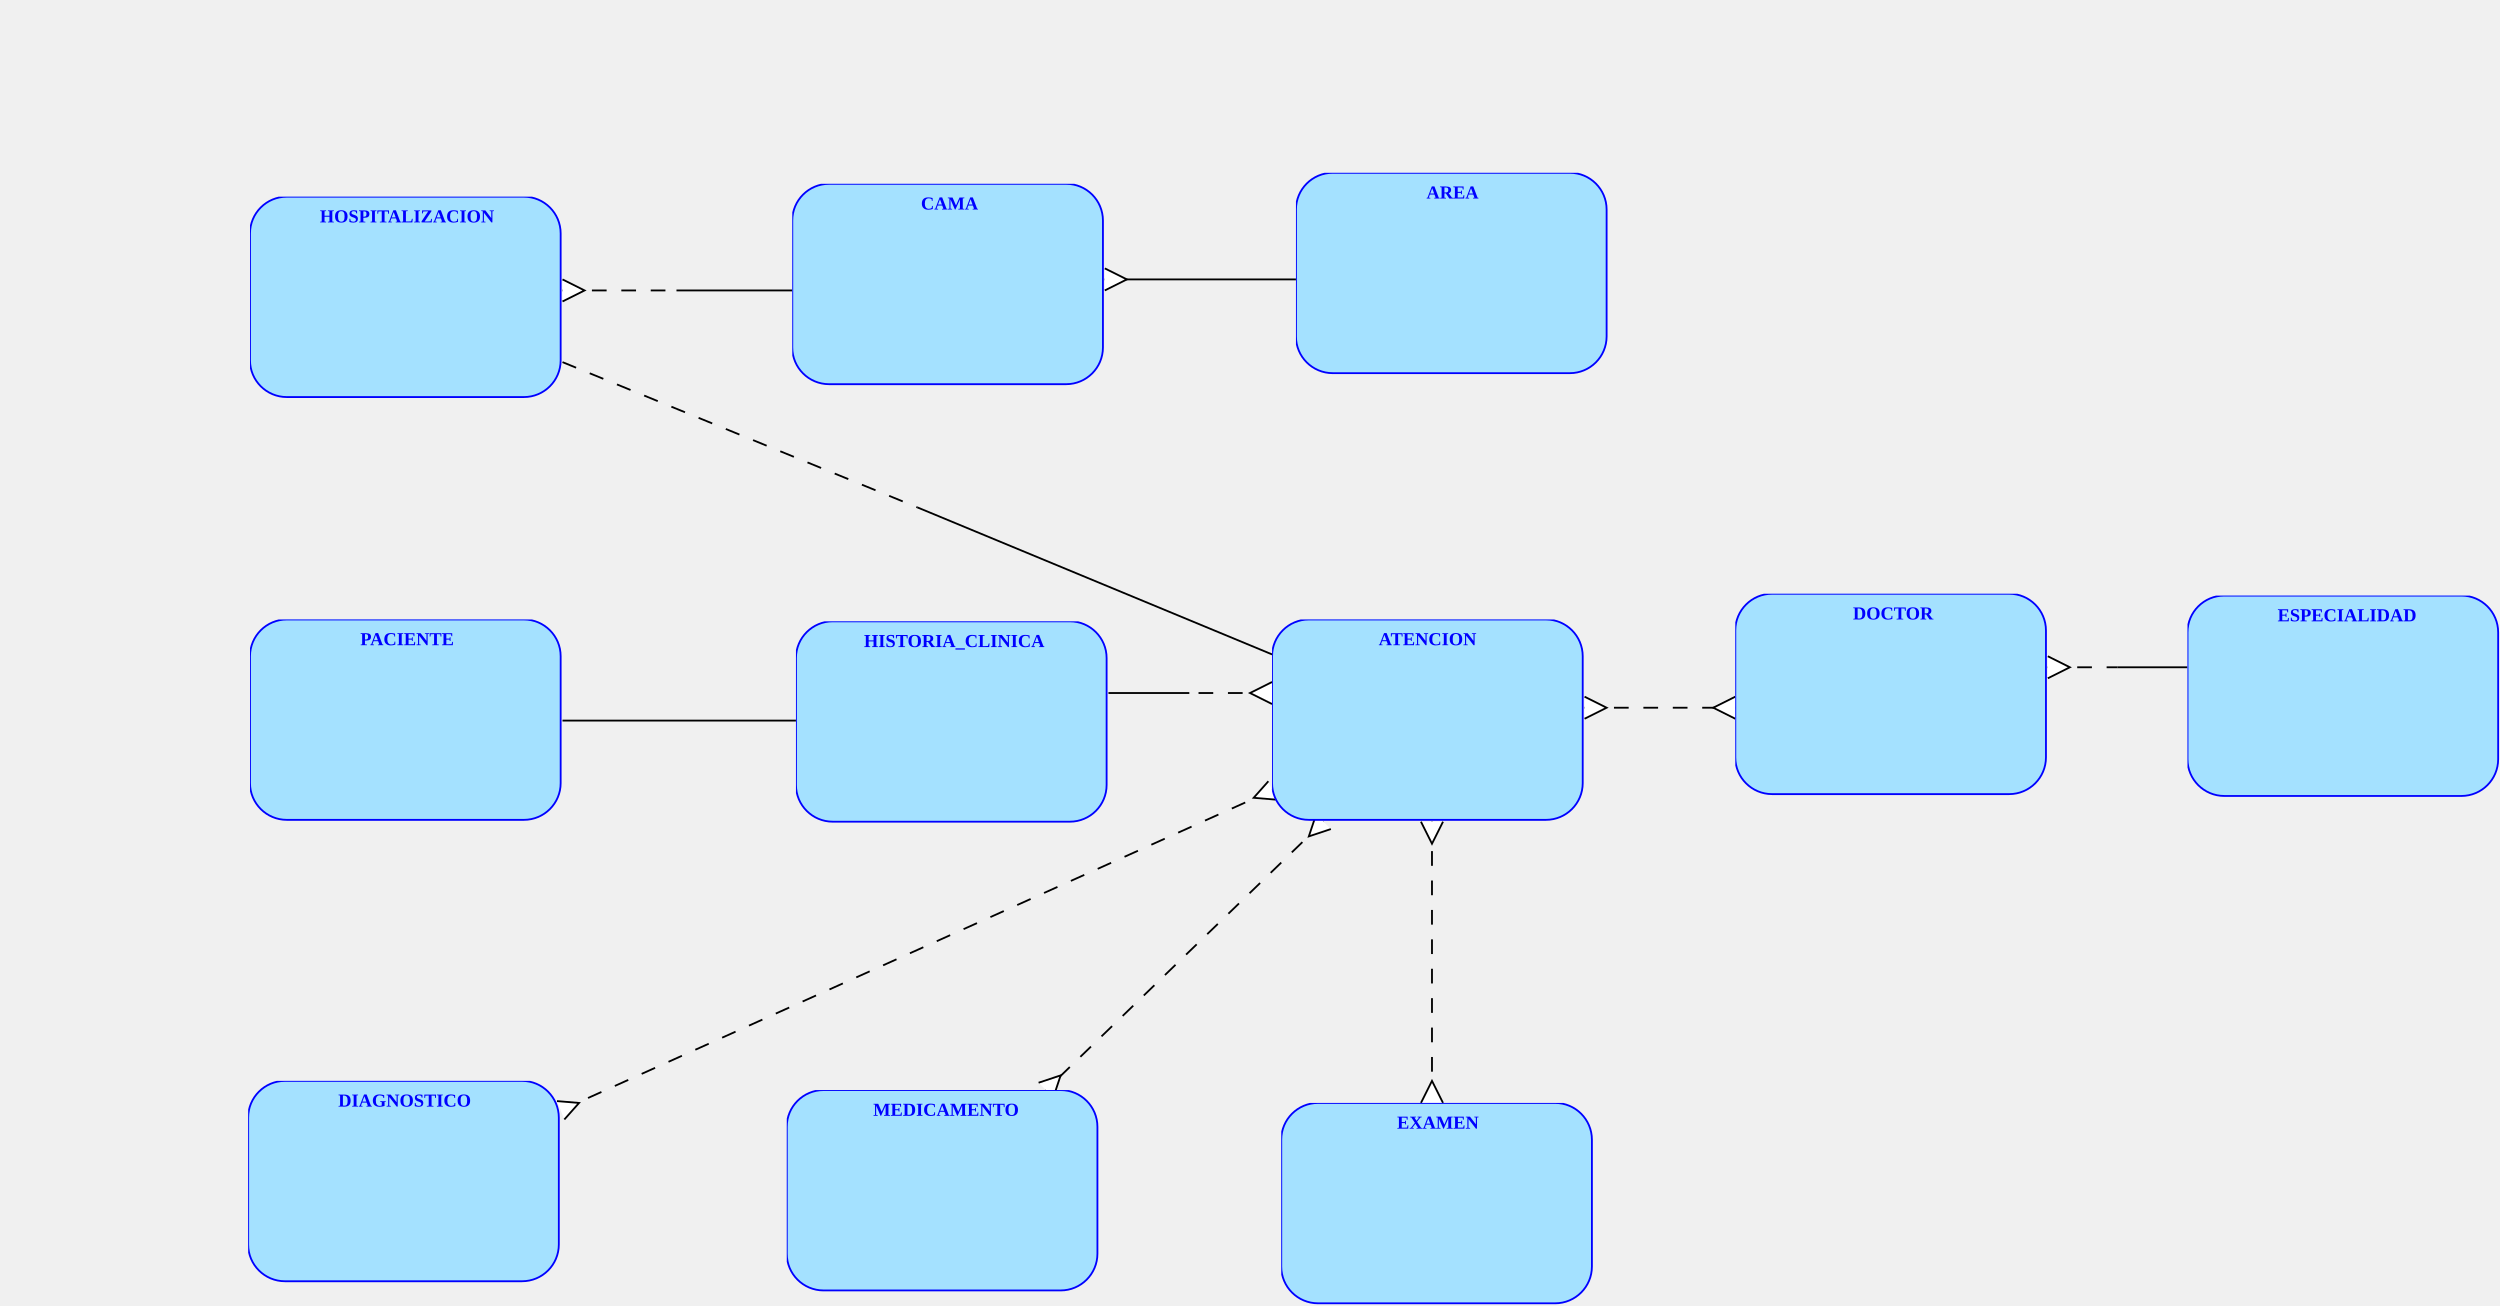
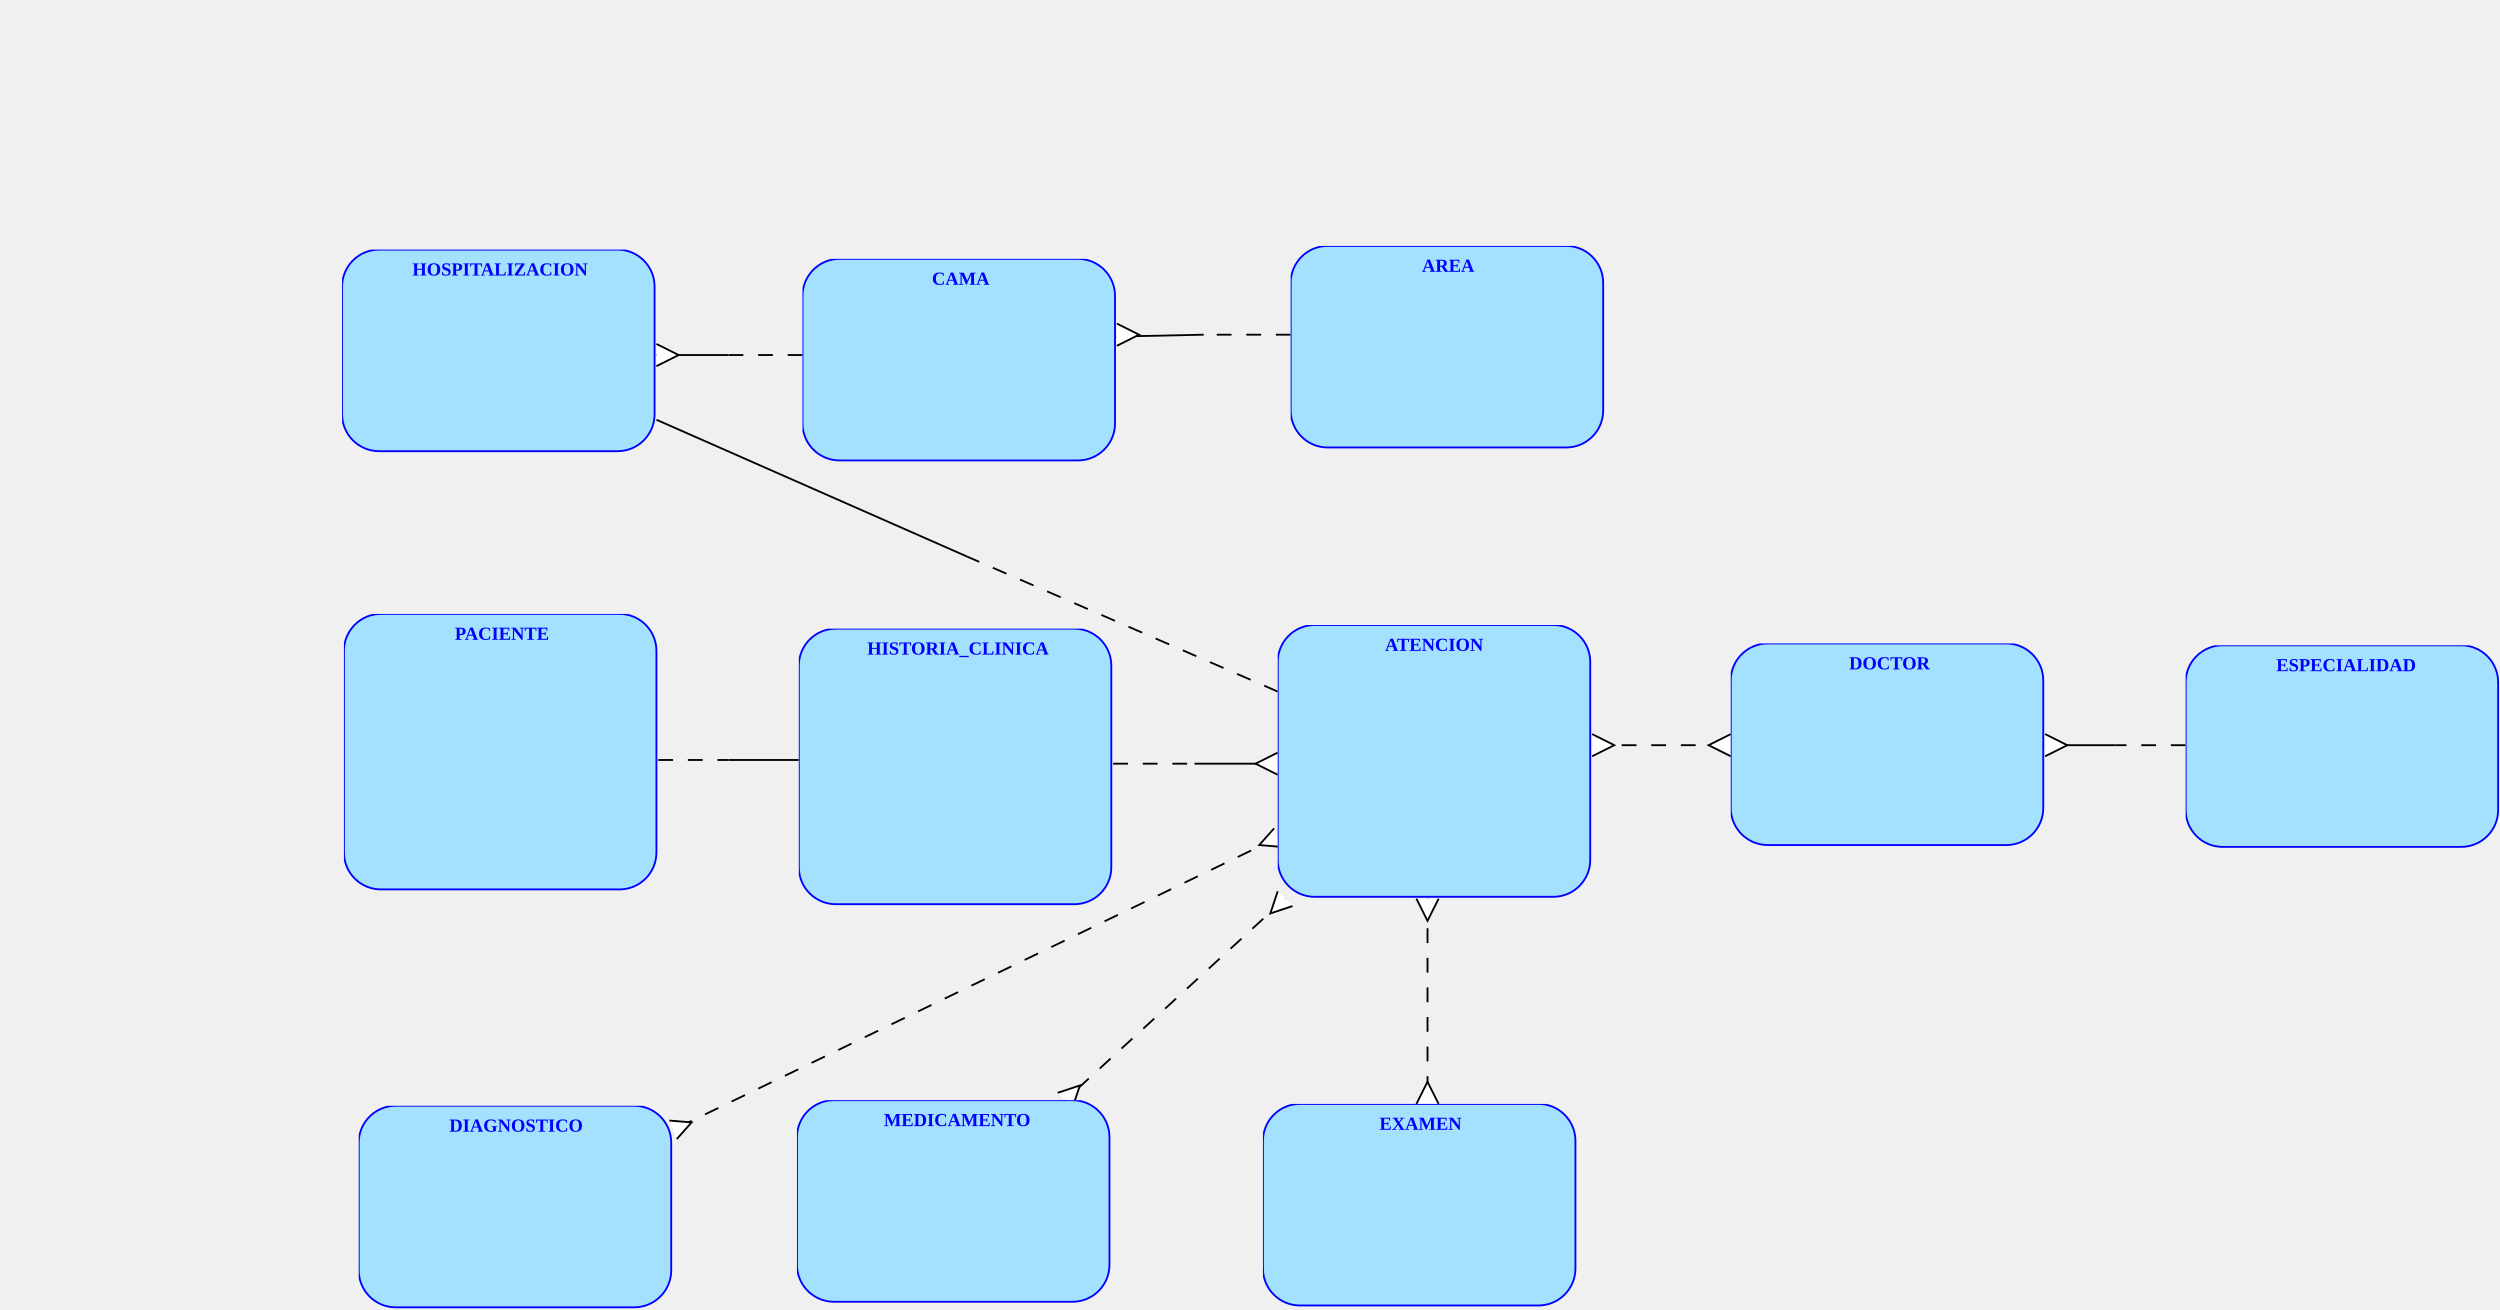
- <svg xmlns="http://www.w3.org/2000/svg" version="1.1" width="1360" height="710">
+ <svg xmlns="http://www.w3.org/2000/svg" version="1.1" width="1352" height="708">
  <defs id="dmw_defs">
    <svg id="fk_sym" viewBox="0 0 48.665 48.665" style="enable-background:new 0 0 48.665 48.665;">
      <g>
        <path d="M40.332,31.592c-2.377,0-4.515,1-6.033,2.598l-17.737-8.686c0.061-0.406,0.103-0.82,0.103-1.246    c0-0.414-0.04-0.818-0.098-1.215l17.711-8.589c1.519,1.609,3.666,2.619,6.054,2.619c4.603,0,8.333-3.731,8.333-8.333    c0-4.603-3.73-8.333-8.333-8.333s-8.333,3.73-8.333,8.333c0,0.414,0.04,0.817,0.098,1.215l-17.709,8.589    c-1.519-1.609-3.666-2.619-6.054-2.619C3.73,15.925,0,19.656,0,24.258c0,4.603,3.73,8.333,8.333,8.333    c2.377,0,4.515-1,6.033-2.596l17.736,8.685c-0.062,0.406-0.104,0.82-0.104,1.245c0,4.604,3.73,8.333,8.333,8.333    s8.333-3.729,8.333-8.333C48.665,35.322,44.935,31.592,40.332,31.592z" fill="#13bf3b" />
      </g>
    </svg>
    <svg id="pk_sym" viewBox="0 0 480.509 480.509" style="enable-background:new 0 0 480.509 480.509;">
      <g>
        <path d="M418.119,331.046c4.094,4.374,7.766,8.186,10.996,11.416c3.237,3.238,6.714,6.376,10.427,9.422   c3.71,3.042,6.427,4.568,8.135,4.568c3.241,0,9.517-4.661,18.843-13.99c9.328-9.321,13.989-15.604,13.989-18.842   c0-1.523-2.714-5.421-8.138-11.704c-5.421-6.276-12.364-13.702-20.838-22.271c-8.473-8.565-16.703-16.744-24.694-24.55   c-8.001-7.81-15.8-15.373-23.417-22.703c-7.611-7.327-11.992-11.56-13.135-12.703c-1.902-1.902-4.093-2.853-6.563-2.853   c-3.237,0-9.521,4.661-18.843,13.988c-9.328,9.322-13.989,15.605-13.989,18.843c0,1.711,1.522,4.421,4.568,8.138   c3.046,3.71,6.188,7.187,9.421,10.424c3.23,3.23,7.047,6.899,11.42,10.992c4.377,4.093,6.848,6.423,7.423,6.995l-27.408,27.404   L254.954,222.268c24.94-33.498,37.408-68.236,37.408-104.211c0-31.024-9.761-56.293-29.263-75.801   c-19.512-19.511-44.778-29.265-75.805-29.265c-30.454,0-60.244,9.042-89.363,27.119c-29.121,18.083-52.727,41.686-70.808,70.808   C9.042,140.038,0,169.828,0,200.28c0,31.029,9.753,56.286,29.265,75.803c19.511,19.517,44.777,29.27,75.801,29.27   c35.976,0,70.71-12.467,104.212-37.407l191.574,191.579c5.332,5.328,11.796,7.994,19.417,7.994c7.991,0,15.704-3.72,23.12-11.14   c7.426-7.426,11.143-15.129,11.143-23.127c0-7.617-2.666-14.092-7.994-19.417l-62.811-62.811l27.405-27.404   C411.699,324.195,414.033,326.666,418.119,331.046z M221.556,161.458c-10.656,10.657-23.601,15.987-38.828,15.987   c-7.996,0-15.896-1.812-23.7-5.43c3.617,7.808,5.426,15.706,5.426,23.7c0,15.229-5.327,28.171-15.987,38.828   c-10.66,10.655-23.606,15.986-38.831,15.986c-15.227,0-28.168-5.325-38.828-15.986c-10.657-10.657-15.987-23.599-15.987-38.828   c0-15.227,5.327-28.171,15.987-38.828C81.464,146.23,94.409,140.9,109.636,140.9c7.992,0,15.893,1.809,23.695,5.424   c-3.616-7.804-5.424-15.706-5.424-23.699c0-15.227,5.327-28.171,15.987-38.828c10.66-10.657,23.604-15.987,38.831-15.987   c15.227,0,28.171,5.327,38.828,15.987c10.657,10.66,15.987,23.601,15.987,38.828C237.539,137.852,232.209,150.797,221.556,161.458z   " fill="#ff8345" />
      </g>
    </svg>
    <svg id="uk_sym" viewBox="0 0 490 490" style="enable-background:new 0 0 490 490;">
      <g>
        <polygon points="236.99,11.41 0,246.348 236.99,478.678 236.99,350.609 129.864,245 236.99,139.391  " fill="#0064fb" />
        <polygon points="253.01,478.59 490,243.651 253.01,11.322 253.01,139.391 360.136,245 253.01,350.609  " fill="#0064fb" />
      </g>
    </svg>
    <svg id="link_sym" viewBox="0 0 1000 900" style="enable-background:new 0 0 1000 900;">
      <g>
        <path fill="black" d="M660.224 422.656c6.976 16.192-0.512 35.008-16.768 42.048-16.128 6.976-34.944-0.448-41.984-16.768-8.448-19.776-20.736-37.696-36.224-53.248-64.64-64.64-177.344-64.64-241.92 0l-145.216 145.28c-66.688 66.688-66.688 175.232 0 241.984 66.688 66.688 175.104 66.752 241.92 0l92.8-92.864c12.48-12.48 32.768-12.48 45.248 0s12.48 32.768 0 45.248l-92.8 92.864c-91.648 91.648-240.832 91.52-332.416 0-91.712-91.648-91.712-240.832 0-332.48l145.216-145.28c44.352-44.416 103.424-68.864 166.272-68.864s121.792 24.448 166.208 68.864c21.248 21.312 38.016 45.952 49.664 73.216zM891.136 401.344l-145.216 145.216c-88.768 88.832-243.712 88.832-332.416 0-21.312-21.312-38.080-45.952-49.728-73.216-7.040-16.256 0.448-35.072 16.704-42.048 16.064-6.784 35.008 0.512 41.984 16.768 8.512 19.776 20.8 37.696 36.288 53.248 64.64 64.64 177.344 64.64 241.92 0l145.216-145.216c66.688-66.688 66.688-175.232 0-241.984-66.752-66.624-175.168-66.688-241.92 0l-92.8 92.864c-12.48 12.48-32.768 12.48-45.248 0s-12.48-32.768 0-45.248l92.8-92.864c45.824-45.824 105.984-68.736 166.208-68.736s120.448 22.912 166.272 68.736c91.584 91.648 91.584 240.768-0.064 332.48z" />
      </g>
    </svg>
    <clipPath clipPathUnits="userSpaceOnUse" id="clipPath8_0_">
-       <rect x="0" y="0" width="170" height="110" />
+       <rect x="0" y="0" width="170" height="150" />
    </clipPath>
    <clipPath clipPathUnits="userSpaceOnUse" id="clipPath9_0_">
      <rect x="0" y="0" width="170" height="110" />
    </clipPath>
    <clipPath clipPathUnits="userSpaceOnUse" id="clipPath7_0_">
      <rect x="0" y="0" width="170" height="110" />
    </clipPath>
    <clipPath clipPathUnits="userSpaceOnUse" id="clipPath4_0_">
      <rect x="0" y="0" width="170" height="110" />
    </clipPath>
    <clipPath clipPathUnits="userSpaceOnUse" id="clipPath6_0_">
      <rect x="0" y="0" width="170" height="110" />
    </clipPath>
    <clipPath clipPathUnits="userSpaceOnUse" id="clipPath3_0_">
      <rect x="0" y="0" width="170" height="110" />
    </clipPath>
    <clipPath clipPathUnits="userSpaceOnUse" id="clipPath1_0_">
      <rect x="0" y="0" width="170" height="110" />
    </clipPath>
    <clipPath clipPathUnits="userSpaceOnUse" id="clipPath2_0_">
-       <rect x="0" y="0" width="170" height="110" />
+       <rect x="0" y="0" width="170" height="148" />
    </clipPath>
    <clipPath clipPathUnits="userSpaceOnUse" id="clipPath5_0_">
      <rect x="0" y="0" width="170" height="110" />
    </clipPath>
    <clipPath clipPathUnits="userSpaceOnUse" id="clipPath10_0_">
      <rect x="0" y="0" width="170" height="110" />
    </clipPath>
    <clipPath clipPathUnits="userSpaceOnUse" id="clipPath11_0_">
-       <rect x="0" y="0" width="170" height="110" />
+       <rect x="0" y="0" width="170" height="150" />
    </clipPath>
  </defs>
  <g stroke-linecap="butt">
-     <path stroke="rgb(0,0,0)" fill="none" stroke-opacity="1.0" stroke-dasharray="8,8" stroke-width="1" d="M1114 363 L1152 363" />
-     <path stroke="rgb(0,0,0)" fill="none" stroke-opacity="1.0" stroke-width="1" d="M1190 363 L1152 363" />
-     <path stroke-dasharray="none" d="M1114.0 357.0 L1126.0 363.0 L1114.0 369.0" fill="white" stroke-width="1" stroke-opacity="1.0" stroke="rgb(0,0,0)" />
+     <path stroke="rgb(0,0,0)" fill="none" stroke-opacity="1.0" stroke-dasharray="8,8" stroke-width="1" d="M1182 403 L1144 403" />
+     <path stroke="rgb(0,0,0)" fill="none" stroke-opacity="1.0" stroke-width="1" d="M1106 403 L1144 403" />
+     <path stroke-dasharray="none" d="M1106.0 397.0 L1118.0 403.0 L1106.0 409.0" fill="white" stroke-width="1" stroke-opacity="1.0" stroke="rgb(0,0,0)" />
  </g>
  <g stroke-linecap="butt">
-     <path stroke="rgb(0,0,0)" fill="none" stroke-opacity="1.0" stroke-dasharray="8,8" stroke-width="1" d="M692 430 L305 604" />
-     <path stroke-dasharray="none" d="M694.0 435.0 L682.0 434.0 L690.0 425.0" fill="white" stroke-width="1" stroke-opacity="1.0" stroke="rgb(0,0,0)" />
-     <path stroke-dasharray="none" d="M303.0 599.0 L315.0 600.0 L307.0 609.0" fill="white" stroke-width="1" stroke-opacity="1.0" stroke="rgb(0,0,0)" />
+     <path stroke="rgb(0,0,0)" fill="none" stroke-opacity="1.0" stroke-dasharray="8,8" stroke-width="1" d="M691 453 L364 611" />
+     <path stroke-dasharray="none" d="M693.0 458.0 L681.0 457.0 L689.0 448.0" fill="white" stroke-width="1" stroke-opacity="1.0" stroke="rgb(0,0,0)" />
+     <path stroke-dasharray="none" d="M362.0 606.0 L374.0 607.0 L366.0 616.0" fill="white" stroke-width="1" stroke-opacity="1.0" stroke="rgb(0,0,0)" />
  </g>
  <g stroke-linecap="butt">
-     <path stroke="rgb(0,0,0)" fill="none" stroke-opacity="1.0" stroke-dasharray="8,8" stroke-width="1" d="M720 447 L569 593" />
-     <path stroke-dasharray="none" d="M724.0 451.0 L712.0 455.0 L716.0 443.0" fill="white" stroke-width="1" stroke-opacity="1.0" stroke="rgb(0,0,0)" />
-     <path stroke-dasharray="none" d="M565.0 589.0 L577.0 585.0 L573.0 597.0" fill="white" stroke-width="1" stroke-opacity="1.0" stroke="rgb(0,0,0)" />
+     <path stroke="rgb(0,0,0)" fill="none" stroke-opacity="1.0" stroke-dasharray="8,8" stroke-width="1" d="M695 486 L576 595" />
+     <path stroke-dasharray="none" d="M699.0 490.0 L687.0 494.0 L691.0 482.0" fill="white" stroke-width="1" stroke-opacity="1.0" stroke="rgb(0,0,0)" />
+     <path stroke-dasharray="none" d="M572.0 591.0 L584.0 587.0 L580.0 599.0" fill="white" stroke-width="1" stroke-opacity="1.0" stroke="rgb(0,0,0)" />
  </g>
  <g stroke-linecap="butt">
-     <path stroke="rgb(0,0,0)" fill="none" stroke-opacity="1.0" stroke-dasharray="8,8" stroke-width="1" d="M779 447 L779 600" />
-     <path stroke-dasharray="none" d="M785.0 447.0 L779.0 459.0 L773.0 447.0" fill="white" stroke-width="1" stroke-opacity="1.0" stroke="rgb(0,0,0)" />
-     <path stroke-dasharray="none" d="M773.0 600.0 L779.0 588.0 L785.0 600.0" fill="white" stroke-width="1" stroke-opacity="1.0" stroke="rgb(0,0,0)" />
+     <path stroke="rgb(0,0,0)" fill="none" stroke-opacity="1.0" stroke-dasharray="8,8" stroke-width="1" d="M772 486 L772 597" />
+     <path stroke-dasharray="none" d="M778.0 486.0 L772.0 498.0 L766.0 486.0" fill="white" stroke-width="1" stroke-opacity="1.0" stroke="rgb(0,0,0)" />
+     <path stroke-dasharray="none" d="M766.0 597.0 L772.0 585.0 L778.0 597.0" fill="white" stroke-width="1" stroke-opacity="1.0" stroke="rgb(0,0,0)" />
  </g>
  <g stroke-linecap="butt">
-     <path stroke="rgb(0,0,0)" fill="none" stroke-opacity="1.0" stroke-dasharray="8,8" stroke-width="1" d="M692 377 L647 377" />
-     <path stroke="rgb(0,0,0)" fill="none" stroke-opacity="1.0" stroke-width="1" d="M603 377 L647 377" />
-     <path stroke-dasharray="none" d="M692.0 383.0 L680.0 377.0 L692.0 371.0" fill="white" stroke-width="1" stroke-opacity="1.0" stroke="rgb(0,0,0)" />
+     <path stroke="rgb(0,0,0)" fill="none" stroke-opacity="1.0" stroke-dasharray="8,8" stroke-width="1" d="M602 413 L646 413" />
+     <path stroke="rgb(0,0,0)" fill="none" stroke-opacity="1.0" stroke-width="1" d="M691 413 L646 413" />
+     <path stroke-dasharray="none" d="M691.0 419.0 L679.0 413.0 L691.0 407.0" fill="white" stroke-width="1" stroke-opacity="1.0" stroke="rgb(0,0,0)" />
  </g>
  <g stroke-linecap="butt">
-     <path stroke="rgb(0,0,0)" fill="none" stroke-opacity="1.0" stroke-width="1" d="M306 392 L433 392" />
+     <path stroke="rgb(0,0,0)" fill="none" stroke-opacity="1.0" stroke-dasharray="8,8" stroke-width="1" d="M356 411 L394 411" />
+     <path stroke="rgb(0,0,0)" fill="none" stroke-opacity="1.0" stroke-width="1" d="M432 411 L394 411" />
  </g>
  <g stroke-linecap="butt">
-     <path stroke="rgb(0,0,0)" fill="none" stroke-opacity="1.0" stroke-width="1" d="M705 152 L601 152" />
-     <path stroke-dasharray="none" d="M601.0 146.0 L613.0 152.0 L601.0 158.0" fill="white" stroke-width="1" stroke-opacity="1.0" stroke="rgb(0,0,0)" />
+     <path stroke="rgb(0,0,0)" fill="none" stroke-opacity="1.0" stroke-dasharray="8,8" stroke-width="1" d="M698 181 L651 181" />
+     <path stroke="rgb(0,0,0)" fill="none" stroke-opacity="1.0" stroke-width="1" d="M604 182 L651 181" />
+     <path stroke-dasharray="none" d="M604.0 175.0 L616.0 181.0 L604.0 187.0" fill="white" stroke-width="1" stroke-opacity="1.0" stroke="rgb(0,0,0)" />
  </g>
  <g stroke-linecap="butt">
-     <path stroke="rgb(0,0,0)" fill="none" stroke-opacity="1.0" stroke-dasharray="8,8" stroke-width="1" d="M306 197 L499 276" />
-     <path stroke="rgb(0,0,0)" fill="none" stroke-opacity="1.0" stroke-width="1" d="M692 356 L499 276" />
+     <path stroke="rgb(0,0,0)" fill="none" stroke-opacity="1.0" stroke-dasharray="8,8" stroke-width="1" d="M691 374 L523 301" />
+     <path stroke="rgb(0,0,0)" fill="none" stroke-opacity="1.0" stroke-width="1" d="M355 227 L523 301" />
  </g>
  <g stroke-linecap="butt">
-     <path stroke="rgb(0,0,0)" fill="none" stroke-opacity="1.0" stroke-dasharray="8,8" stroke-width="1" d="M306 158 L368 158" />
-     <path stroke="rgb(0,0,0)" fill="none" stroke-opacity="1.0" stroke-width="1" d="M431 158 L368 158" />
-     <path stroke-dasharray="none" d="M306.0 152.0 L318.0 158.0 L306.0 164.0" fill="white" stroke-width="1" stroke-opacity="1.0" stroke="rgb(0,0,0)" />
+     <path stroke="rgb(0,0,0)" fill="none" stroke-opacity="1.0" stroke-dasharray="8,8" stroke-width="1" d="M434 192 L394 192" />
+     <path stroke="rgb(0,0,0)" fill="none" stroke-opacity="1.0" stroke-width="1" d="M355 192 L394 192" />
+     <path stroke-dasharray="none" d="M355.0 186.0 L367.0 192.0 L355.0 198.0" fill="white" stroke-width="1" stroke-opacity="1.0" stroke="rgb(0,0,0)" />
  </g>
  <g stroke-linecap="butt">
-     <path stroke="rgb(0,0,0)" fill="none" stroke-opacity="1.0" stroke-dasharray="8,8" stroke-width="1" d="M862 385 L944 385" />
-     <path stroke-dasharray="none" d="M862.0 379.0 L874.0 385.0 L862.0 391.0" fill="white" stroke-width="1" stroke-opacity="1.0" stroke="rgb(0,0,0)" />
-     <path stroke-dasharray="none" d="M944.0 391.0 L932.0 385.0 L944.0 379.0" fill="white" stroke-width="1" stroke-opacity="1.0" stroke="rgb(0,0,0)" />
+     <path stroke="rgb(0,0,0)" fill="none" stroke-opacity="1.0" stroke-dasharray="8,8" stroke-width="1" d="M861 403 L936 403" />
+     <path stroke-dasharray="none" d="M861.0 397.0 L873.0 403.0 L861.0 409.0" fill="white" stroke-width="1" stroke-opacity="1.0" stroke="rgb(0,0,0)" />
+     <path stroke-dasharray="none" d="M936.0 409.0 L924.0 403.0 L936.0 397.0" fill="white" stroke-width="1" stroke-opacity="1.0" stroke="rgb(0,0,0)" />
  </g>
-   <g fill="rgb(164,225,255)" stroke="rgb(0,0,255)" fill-opacity="1.0" stroke-opacity="1.0" clip-path="url(#clipPath1_0_)" transform="translate(705,94)">
+   <g fill="rgb(164,225,255)" stroke="rgb(0,0,255)" fill-opacity="1.0" stroke-opacity="1.0" clip-path="url(#clipPath7_0_)" transform="translate(683,597)">
+     <rect x="0" y="0" width="169" height="109" rx="20" ry="20" />
+     <text id="155C3389-A34D907D2592" x="63" y="14" fill="rgb(0,0,255)" font-weight="bold" fill-opacity="1.0" font-size="10" stroke="none">
+ EXAMEN
+ </text>
+   </g>
+   <g fill="rgb(164,225,255)" stroke="rgb(0,0,255)" fill-opacity="1.0" stroke-opacity="1.0" clip-path="url(#clipPath4_0_)" transform="translate(194,598)">
+     <rect x="0" y="0" width="169" height="109" rx="20" ry="20" />
+     <text id="51A5E085-A04B4FC07917" x="49" y="14" fill="rgb(0,0,255)" font-weight="bold" fill-opacity="1.0" font-size="10" stroke="none">
+ DIAGNOSTICO
+ </text>
+   </g>
+   <g fill="rgb(164,225,255)" stroke="rgb(0,0,255)" fill-opacity="1.0" stroke-opacity="1.0" clip-path="url(#clipPath10_0_)" transform="translate(431,595)">
+     <rect x="0" y="0" width="169" height="109" rx="20" ry="20" />
+     <text id="F19687C1-AA523CCBF0C4" x="47" y="14" fill="rgb(0,0,255)" font-weight="bold" fill-opacity="1.0" font-size="10" stroke="none">
+ MEDICAMENTO
+ </text>
+   </g>
+   <g fill="rgb(164,225,255)" stroke="rgb(0,0,255)" fill-opacity="1.0" stroke-opacity="1.0" clip-path="url(#clipPath11_0_)" transform="translate(186,332)">
+     <rect x="0" y="0" width="169" height="149" rx="20" ry="20" />
+     <text id="F4B001F6-8DE437ADD25B" x="60" y="14" fill="rgb(0,0,255)" font-weight="bold" fill-opacity="1.0" font-size="10" stroke="none">
+ PACIENTE
+ </text>
+   </g>
+   <g fill="rgb(164,225,255)" stroke="rgb(0,0,255)" fill-opacity="1.0" stroke-opacity="1.0" clip-path="url(#clipPath3_0_)" transform="translate(434,140)">
+     <rect x="0" y="0" width="169" height="109" rx="20" ry="20" />
+     <text id="81536B63-4C568C670C2D" x="70" y="14" fill="rgb(0,0,255)" font-weight="bold" fill-opacity="1.0" font-size="10" stroke="none">
+ CAMA
+ </text>
+   </g>
+   <g fill="rgb(164,225,255)" stroke="rgb(0,0,255)" fill-opacity="1.0" stroke-opacity="1.0" clip-path="url(#clipPath1_0_)" transform="translate(698,133)">
    <rect x="0" y="0" width="169" height="109" rx="20" ry="20" />
    <text id="B464F963-4F15D1C4FB89" x="71" y="14" fill="rgb(0,0,255)" font-weight="bold" fill-opacity="1.0" font-size="10" stroke="none">
AREA
</text>
  </g>
-   <g fill="rgb(164,225,255)" stroke="rgb(0,0,255)" fill-opacity="1.0" stroke-opacity="1.0" clip-path="url(#clipPath3_0_)" transform="translate(431,100)">
+   <g fill="rgb(164,225,255)" stroke="rgb(0,0,255)" fill-opacity="1.0" stroke-opacity="1.0" clip-path="url(#clipPath5_0_)" transform="translate(936,348)">
    <rect x="0" y="0" width="169" height="109" rx="20" ry="20" />
-     <text id="81536B63-4C568C670C2D" x="70" y="14" fill="rgb(0,0,255)" font-weight="bold" fill-opacity="1.0" font-size="10" stroke="none">
- CAMA
+     <text id="BD755116-BF908E845C4B" x="64" y="14" fill="rgb(0,0,255)" font-weight="bold" fill-opacity="1.0" font-size="10" stroke="none">
+ DOCTOR
</text>
  </g>
-   <g fill="rgb(164,225,255)" stroke="rgb(0,0,255)" fill-opacity="1.0" stroke-opacity="1.0" clip-path="url(#clipPath4_0_)" transform="translate(135,588)">
+   <g fill="rgb(164,225,255)" stroke="rgb(0,0,255)" fill-opacity="1.0" stroke-opacity="1.0" clip-path="url(#clipPath6_0_)" transform="translate(1182,349)">
    <rect x="0" y="0" width="169" height="109" rx="20" ry="20" />
-     <text id="51A5E085-A04B4FC07917" x="49" y="14" fill="rgb(0,0,255)" font-weight="bold" fill-opacity="1.0" font-size="10" stroke="none">
- DIAGNOSTICO
+     <text id="6F1B2D87-8EAF9EC96275" x="49" y="14" fill="rgb(0,0,255)" font-weight="bold" fill-opacity="1.0" font-size="10" stroke="none">
+ ESPECIALIDAD
</text>
  </g>
-   <g fill="rgb(164,225,255)" stroke="rgb(0,0,255)" fill-opacity="1.0" stroke-opacity="1.0" clip-path="url(#clipPath7_0_)" transform="translate(697,600)">
-     <rect x="0" y="0" width="169" height="109" rx="20" ry="20" />
-     <text id="155C3389-A34D907D2592" x="63" y="14" fill="rgb(0,0,255)" font-weight="bold" fill-opacity="1.0" font-size="10" stroke="none">
- EXAMEN
- </text>
-   </g>
-   <g fill="rgb(164,225,255)" stroke="rgb(0,0,255)" fill-opacity="1.0" stroke-opacity="1.0" clip-path="url(#clipPath8_0_)" transform="translate(433,338)">
-     <rect x="0" y="0" width="169" height="109" rx="20" ry="20" />
+   <g fill="rgb(164,225,255)" stroke="rgb(0,0,255)" fill-opacity="1.0" stroke-opacity="1.0" clip-path="url(#clipPath8_0_)" transform="translate(432,340)">
+     <rect x="0" y="0" width="169" height="149" rx="20" ry="20" />
    <text id="01D754E3-4D5334B2EA2A" x="37" y="14" fill="rgb(0,0,255)" font-weight="bold" fill-opacity="1.0" font-size="10" stroke="none">
HISTORIA_CLINICA
</text>
  </g>
-   <g fill="rgb(164,225,255)" stroke="rgb(0,0,255)" fill-opacity="1.0" stroke-opacity="1.0" clip-path="url(#clipPath9_0_)" transform="translate(136,107)">
+   <g fill="rgb(164,225,255)" stroke="rgb(0,0,255)" fill-opacity="1.0" stroke-opacity="1.0" clip-path="url(#clipPath2_0_)" transform="translate(691,338)">
+     <rect x="0" y="0" width="169" height="147" rx="20" ry="20" />
+     <text id="B6F65D17-CD192F29789E" x="58" y="14" fill="rgb(0,0,255)" font-weight="bold" fill-opacity="1.0" font-size="10" stroke="none">
+ ATENCION
+ </text>
+   </g>
+   <g fill="rgb(164,225,255)" stroke="rgb(0,0,255)" fill-opacity="1.0" stroke-opacity="1.0" clip-path="url(#clipPath9_0_)" transform="translate(185,135)">
    <rect x="0" y="0" width="169" height="109" rx="20" ry="20" />
    <text id="09FD59E2-33E45E899CC4" x="38" y="14" fill="rgb(0,0,255)" font-weight="bold" fill-opacity="1.0" font-size="10" stroke="none">
HOSPITALIZACION
</text>
  </g>
-   <g fill="rgb(164,225,255)" stroke="rgb(0,0,255)" fill-opacity="1.0" stroke-opacity="1.0" clip-path="url(#clipPath10_0_)" transform="translate(428,593)">
-     <rect x="0" y="0" width="169" height="109" rx="20" ry="20" />
-     <text id="F19687C1-AA523CCBF0C4" x="47" y="14" fill="rgb(0,0,255)" font-weight="bold" fill-opacity="1.0" font-size="10" stroke="none">
- MEDICAMENTO
- </text>
-   </g>
-   <g fill="rgb(164,225,255)" stroke="rgb(0,0,255)" fill-opacity="1.0" stroke-opacity="1.0" clip-path="url(#clipPath2_0_)" transform="translate(692,337)">
-     <rect x="0" y="0" width="169" height="109" rx="20" ry="20" />
-     <text id="B6F65D17-CD192F29789E" x="58" y="14" fill="rgb(0,0,255)" font-weight="bold" fill-opacity="1.0" font-size="10" stroke="none">
- ATENCION
- </text>
-   </g>
-   <g fill="rgb(164,225,255)" stroke="rgb(0,0,255)" fill-opacity="1.0" stroke-opacity="1.0" clip-path="url(#clipPath5_0_)" transform="translate(944,323)">
-     <rect x="0" y="0" width="169" height="109" rx="20" ry="20" />
-     <text id="BD755116-BF908E845C4B" x="64" y="14" fill="rgb(0,0,255)" font-weight="bold" fill-opacity="1.0" font-size="10" stroke="none">
- DOCTOR
- </text>
-   </g>
-   <g fill="rgb(164,225,255)" stroke="rgb(0,0,255)" fill-opacity="1.0" stroke-opacity="1.0" clip-path="url(#clipPath6_0_)" transform="translate(1190,324)">
-     <rect x="0" y="0" width="169" height="109" rx="20" ry="20" />
-     <text id="6F1B2D87-8EAF9EC96275" x="49" y="14" fill="rgb(0,0,255)" font-weight="bold" fill-opacity="1.0" font-size="10" stroke="none">
- ESPECIALIDAD
- </text>
-   </g>
-   <g fill="rgb(164,225,255)" stroke="rgb(0,0,255)" fill-opacity="1.0" stroke-opacity="1.0" clip-path="url(#clipPath11_0_)" transform="translate(136,337)">
-     <rect x="0" y="0" width="169" height="109" rx="20" ry="20" />
-     <text id="F4B001F6-8DE437ADD25B" x="60" y="14" fill="rgb(0,0,255)" font-weight="bold" fill-opacity="1.0" font-size="10" stroke="none">
- PACIENTE
- </text>
-   </g>
</svg>
